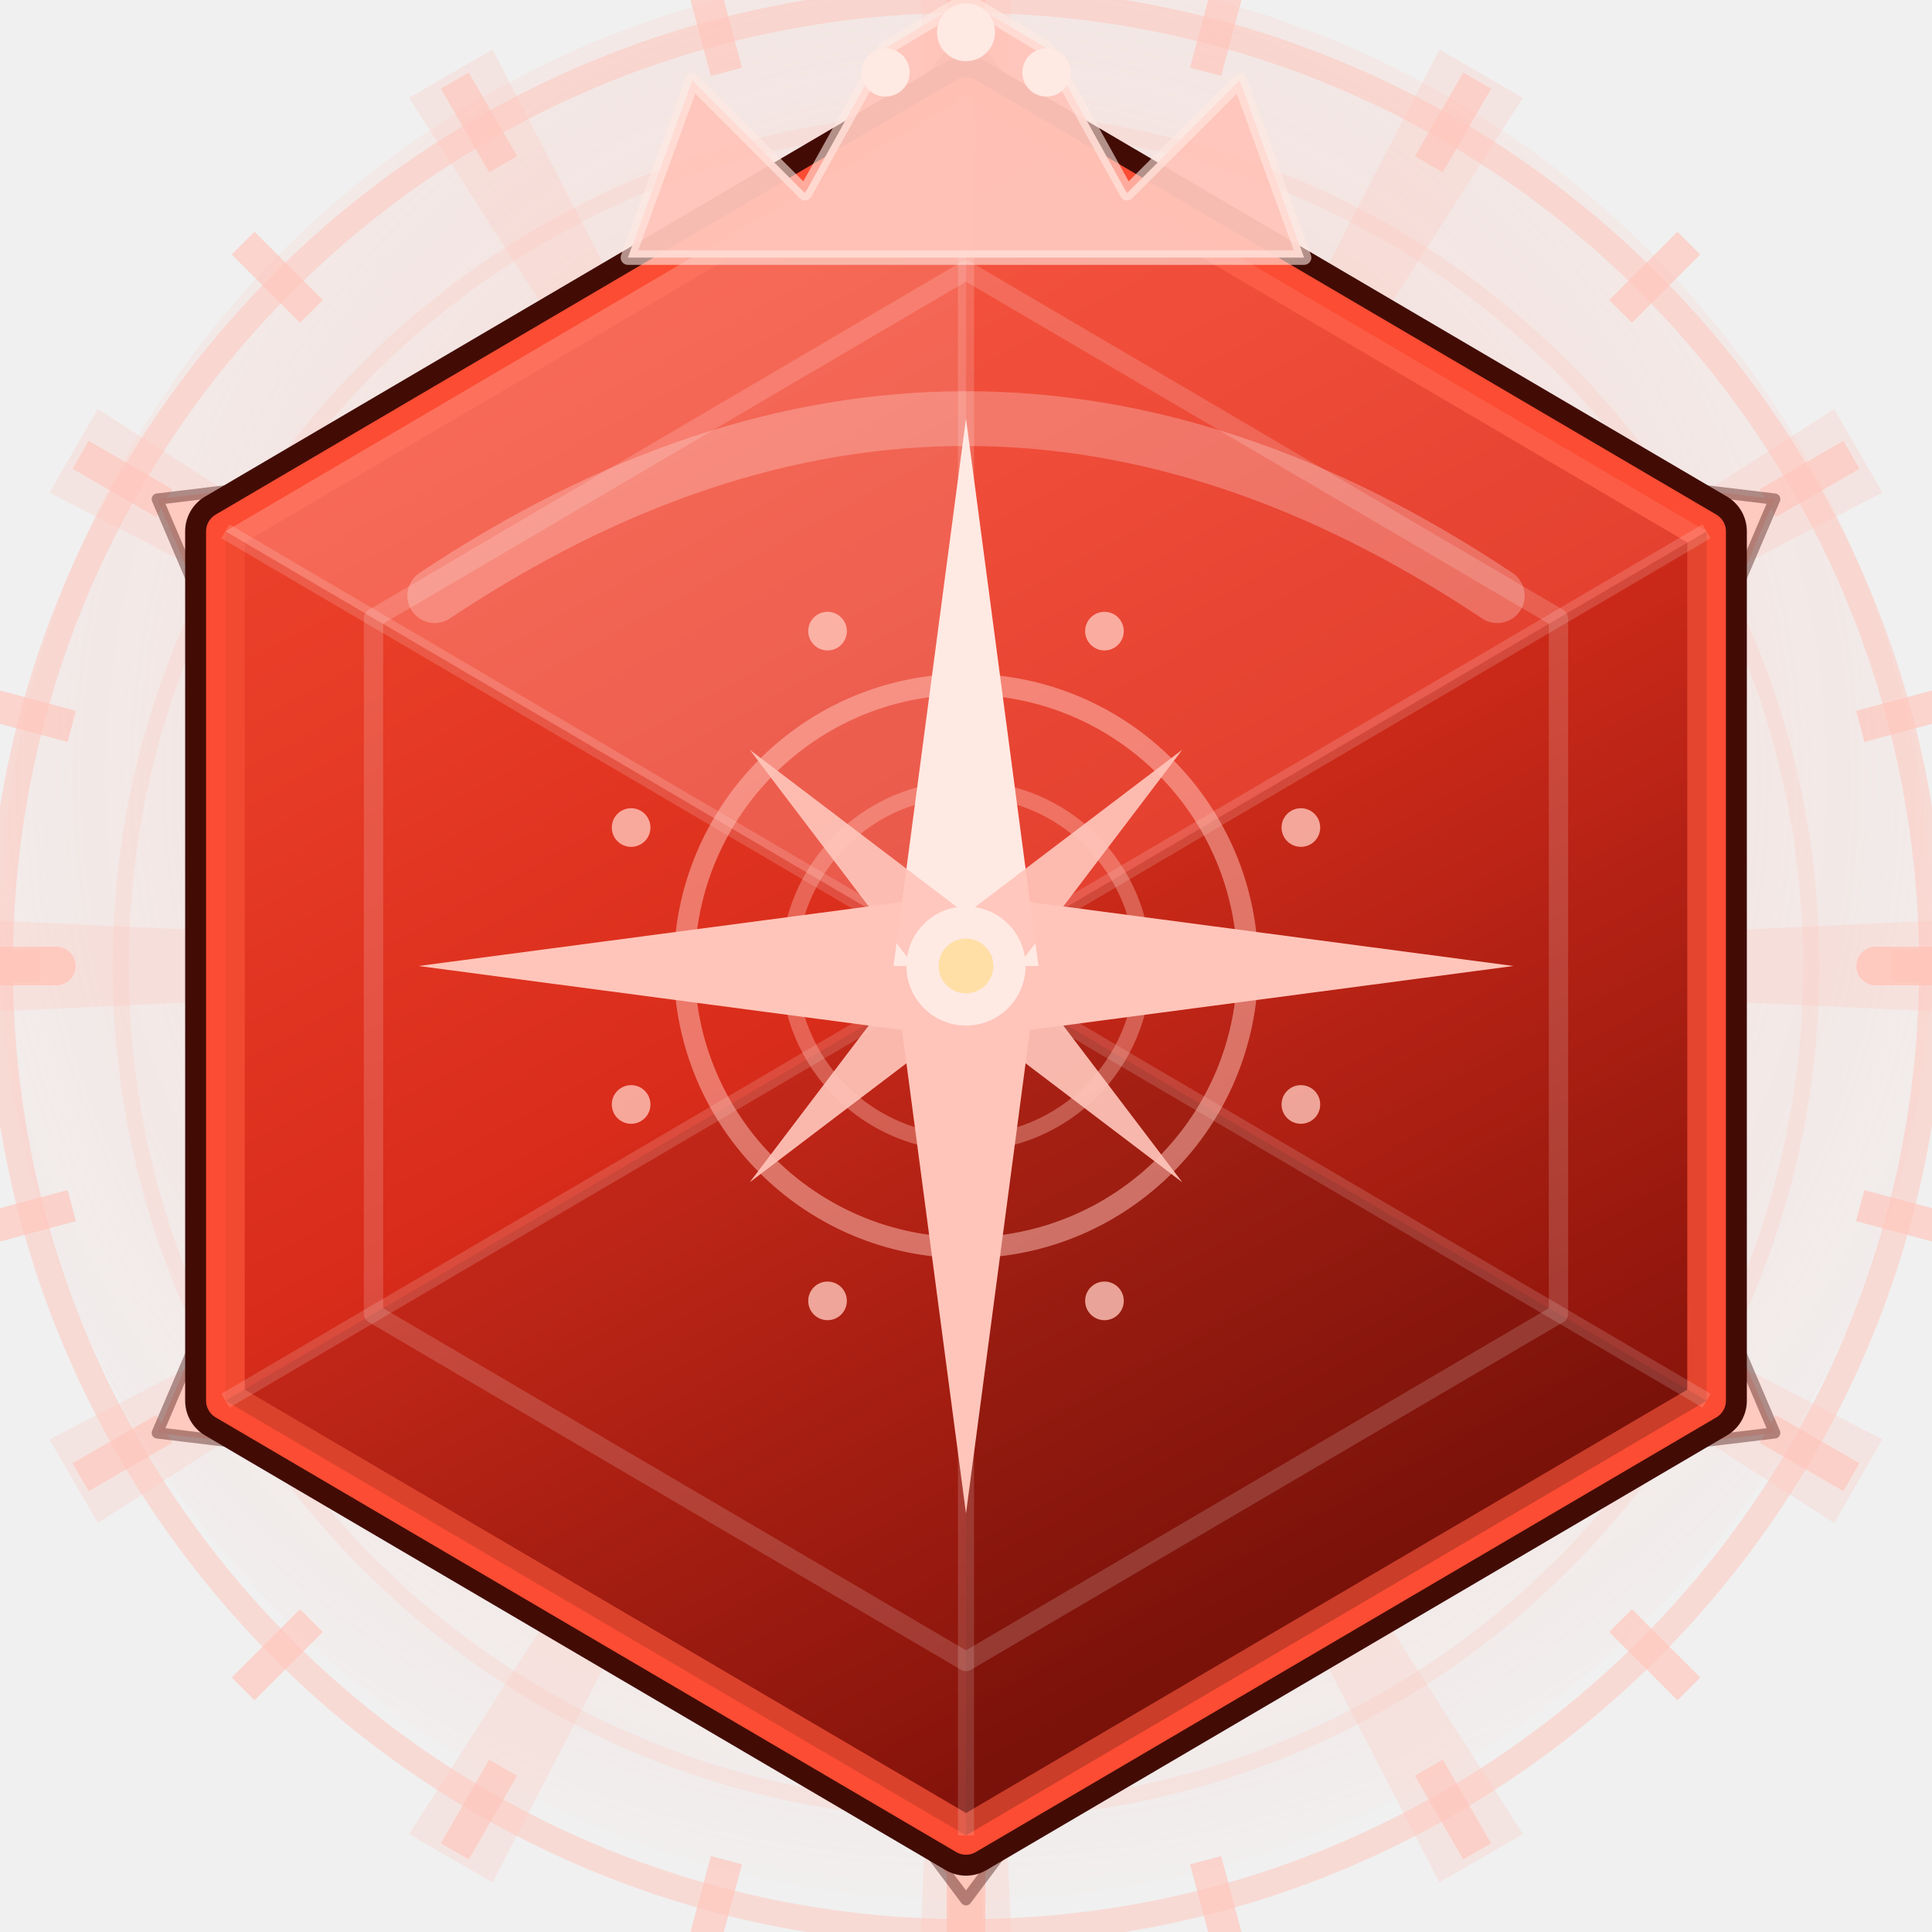
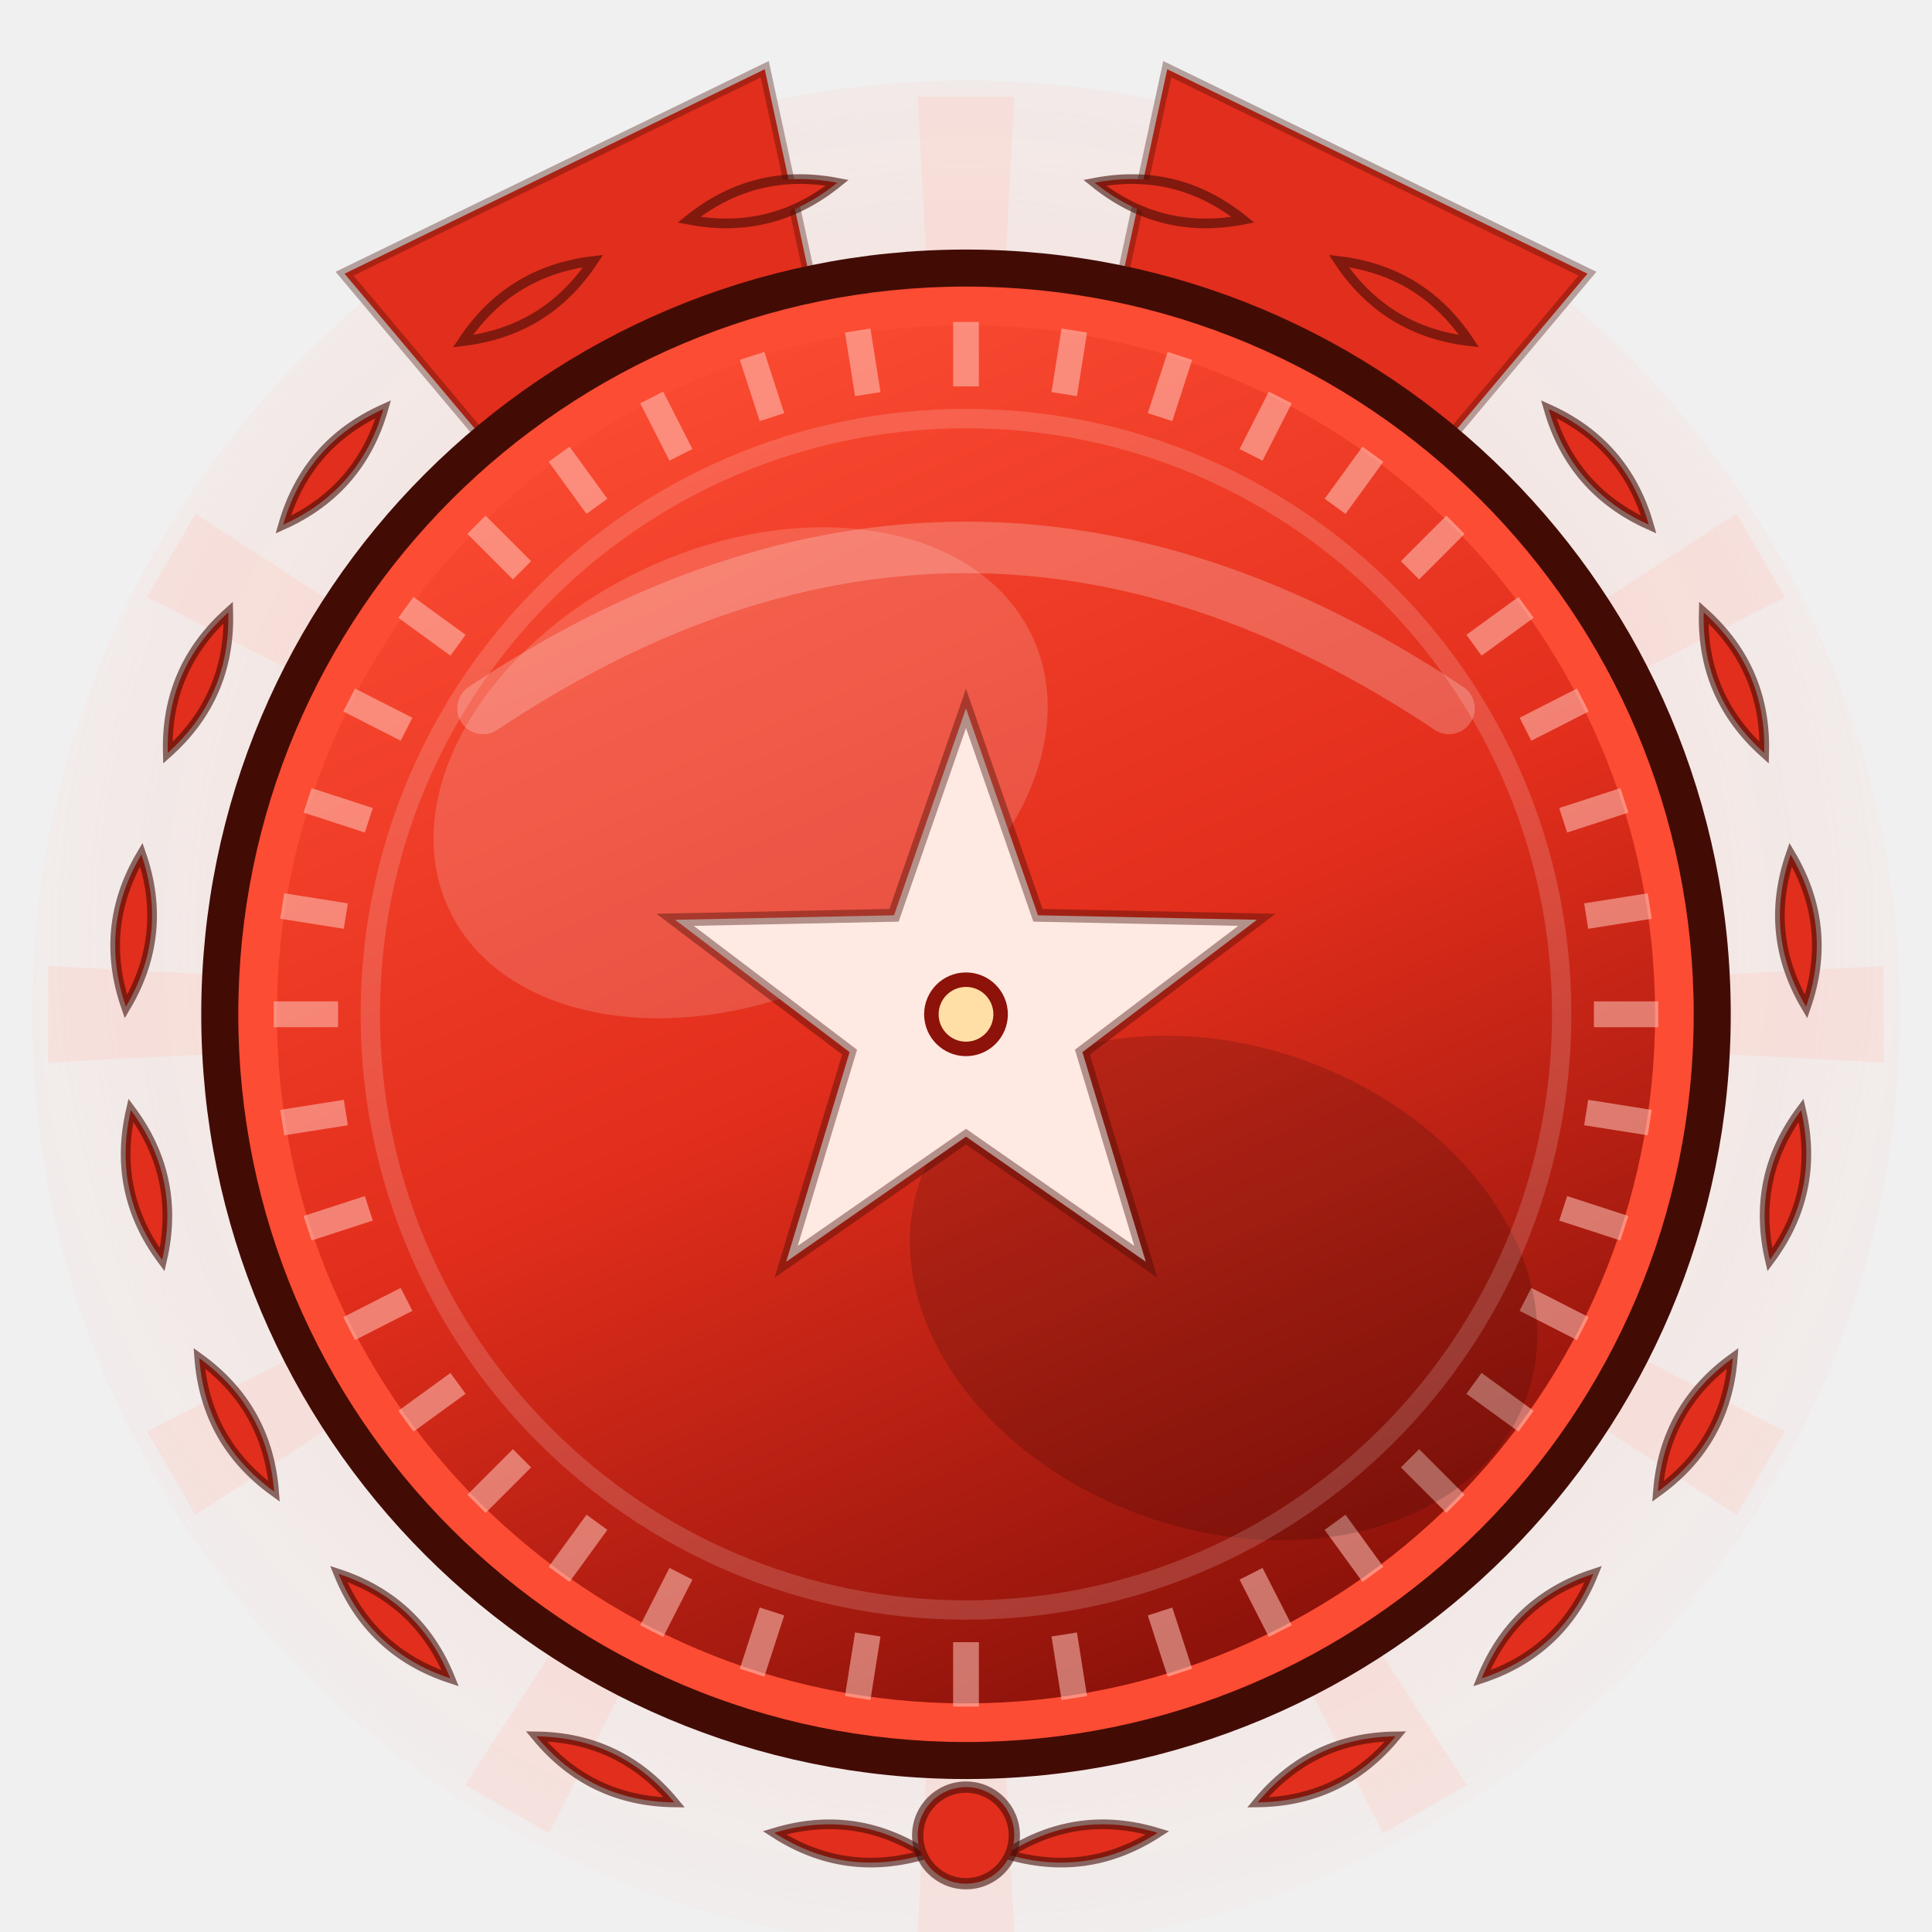
<svg xmlns="http://www.w3.org/2000/svg" viewBox="0 0 120 120">
  <defs>
-     <linearGradient id="g6" x1="0.16" y1="0.02" x2="0.62" y2="1">
+     <linearGradient id="g6" x1="0.18" y1="0.05" x2="0.6" y2="1">
      <stop offset="0" stop-color="#FC4C33" />
      <stop offset="0.52" stop-color="#E22E1C" />
      <stop offset="1" stop-color="#8C120A" />
    </linearGradient>
-     <radialGradient id="gl6" cx="0.5" cy="0.42" r="0.62">
+     <radialGradient id="gl6" cx="0.5" cy="0.46" r="0.6">
      <stop offset="0" stop-color="#FFC5BA" stop-opacity="0.58" />
      <stop offset="1" stop-color="#FFC5BA" stop-opacity="0" />
    </radialGradient>
-     <path id="lp" d="M60 26 L64.5 60 L55.5 60 Z" />
-     <path id="sp" d="M60 41 L62.6 60 L57.4 60 Z" />
-     <path id="tk" d="M60 2.5 L60 -3.5" />
-     <path id="ck" d="M60 3.5 L60 -7.5" />
-     <path id="nb" d="M55.5 8 L60 2 L64.5 8 Z" />
-     <path id="ry" d="M60 60 L57 -4 L63 -4 Z" />
+     <path id="tk" d="M60 20.0 L60 24.0" />
+     <path id="ry" d="M60 63 L57 6 L63 6 Z" />
  </defs>
-   <circle cx="60" cy="58" r="60" fill="url(#gl6)" />
-   <g fill="#FFC5BA" fill-opacity="0.28">
-     <use href="#ry" transform="rotate(0 60 60)" />
-     <use href="#ry" transform="rotate(30 60 60)" />
-     <use href="#ry" transform="rotate(60 60 60)" />
-     <use href="#ry" transform="rotate(90 60 60)" />
-     <use href="#ry" transform="rotate(120 60 60)" />
-     <use href="#ry" transform="rotate(150 60 60)" />
-     <use href="#ry" transform="rotate(180 60 60)" />
-     <use href="#ry" transform="rotate(210 60 60)" />
-     <use href="#ry" transform="rotate(240 60 60)" />
-     <use href="#ry" transform="rotate(270 60 60)" />
-     <use href="#ry" transform="rotate(300 60 60)" />
-     <use href="#ry" transform="rotate(330 60 60)" />
+   <circle cx="60" cy="63" r="58" fill="url(#gl6)" />
+   <g fill="#FFC5BA" fill-opacity="0.30">
+     <use href="#ry" transform="rotate(0 60 63)" />
+     <use href="#ry" transform="rotate(30 60 63)" />
+     <use href="#ry" transform="rotate(60 60 63)" />
+     <use href="#ry" transform="rotate(90 60 63)" />
+     <use href="#ry" transform="rotate(120 60 63)" />
+     <use href="#ry" transform="rotate(150 60 63)" />
+     <use href="#ry" transform="rotate(180 60 63)" />
+     <use href="#ry" transform="rotate(210 60 63)" />
+     <use href="#ry" transform="rotate(240 60 63)" />
+     <use href="#ry" transform="rotate(270 60 63)" />
+     <use href="#ry" transform="rotate(300 60 63)" />
+     <use href="#ry" transform="rotate(330 60 63)" />
  </g>
-   <circle cx="60" cy="60" r="60" fill="none" stroke="#FFC5BA" stroke-opacity="0.5" stroke-width="1.6" />
-   <circle cx="60" cy="60" r="52.5" fill="none" stroke="#FFC5BA" stroke-opacity="0.26" stroke-width="1" />
-   <g stroke="#FFC5BA" stroke-opacity="0.65" stroke-width="2">
-     <use href="#tk" transform="rotate(0 60 60)" />
-     <use href="#tk" transform="rotate(15 60 60)" />
-     <use href="#tk" transform="rotate(30 60 60)" />
-     <use href="#tk" transform="rotate(45 60 60)" />
-     <use href="#tk" transform="rotate(60 60 60)" />
-     <use href="#tk" transform="rotate(75 60 60)" />
-     <use href="#tk" transform="rotate(90 60 60)" />
-     <use href="#tk" transform="rotate(105 60 60)" />
-     <use href="#tk" transform="rotate(120 60 60)" />
-     <use href="#tk" transform="rotate(135 60 60)" />
-     <use href="#tk" transform="rotate(150 60 60)" />
-     <use href="#tk" transform="rotate(165 60 60)" />
-     <use href="#tk" transform="rotate(180 60 60)" />
-     <use href="#tk" transform="rotate(195 60 60)" />
-     <use href="#tk" transform="rotate(210 60 60)" />
-     <use href="#tk" transform="rotate(225 60 60)" />
-     <use href="#tk" transform="rotate(240 60 60)" />
-     <use href="#tk" transform="rotate(255 60 60)" />
-     <use href="#tk" transform="rotate(270 60 60)" />
-     <use href="#tk" transform="rotate(285 60 60)" />
-     <use href="#tk" transform="rotate(300 60 60)" />
-     <use href="#tk" transform="rotate(315 60 60)" />
-     <use href="#tk" transform="rotate(330 60 60)" />
-     <use href="#tk" transform="rotate(345 60 60)" />
+   <g fill="#E22E1C" stroke="#420C05" stroke-opacity="0.35" stroke-width="0.7">
+     <path d="M72.5 4.3 L98.6 17.0 L87.0 30.8 L68.7 21.9 Z" />
+     <path d="M47.5 4.3 L21.4 17.0 L33.0 30.8 L51.3 21.9 Z" />
  </g>
-   <g stroke="#FFC5BA" stroke-opacity="0.85" stroke-width="2.4" stroke-linecap="round">
-     <use href="#ck" transform="rotate(0 60 60)" />
-     <use href="#ck" transform="rotate(90 60 60)" />
-     <use href="#ck" transform="rotate(180 60 60)" />
-     <use href="#ck" transform="rotate(270 60 60)" />
+   <g>
+     <path d="M -4.75 0 Q 0 2.20 4.75 0 Q 0 -2.20 -4.75 0 Z" fill="#E22E1C" stroke="#420C05" stroke-width="0.6" stroke-opacity="0.6" transform="translate(72.6 12.5) rotate(14.0)" />
+     <path d="M -4.75 0 Q 0 2.20 4.75 0 Q 0 -2.20 -4.75 0 Z" fill="#E22E1C" stroke="#420C05" stroke-width="0.6" stroke-opacity="0.6" transform="translate(47.4 12.5) rotate(-14.0)" />
+     <path d="M -4.75 0 Q 0 2.20 4.75 0 Q 0 -2.20 -4.75 0 Z" fill="#E22E1C" stroke="#420C05" stroke-width="0.6" stroke-opacity="0.6" transform="translate(87.2 18.7) rotate(31.6)" />
+     <path d="M -4.75 0 Q 0 2.20 4.75 0 Q 0 -2.20 -4.75 0 Z" fill="#E22E1C" stroke="#420C05" stroke-width="0.6" stroke-opacity="0.6" transform="translate(32.8 18.7) rotate(-31.6)" />
+     <path d="M -4.75 0 Q 0 2.20 4.75 0 Q 0 -2.20 -4.75 0 Z" fill="#E22E1C" stroke="#420C05" stroke-width="0.6" stroke-opacity="0.6" transform="translate(99.3 29.0) rotate(49.1)" />
+     <path d="M -4.75 0 Q 0 2.20 4.75 0 Q 0 -2.20 -4.75 0 Z" fill="#E22E1C" stroke="#420C05" stroke-width="0.6" stroke-opacity="0.6" transform="translate(20.7 29.0) rotate(-49.1)" />
+     <path d="M -4.75 0 Q 0 2.20 4.75 0 Q 0 -2.20 -4.75 0 Z" fill="#E22E1C" stroke="#420C05" stroke-width="0.6" stroke-opacity="0.6" transform="translate(107.7 42.4) rotate(66.7)" />
+     <path d="M -4.75 0 Q 0 2.20 4.75 0 Q 0 -2.20 -4.75 0 Z" fill="#E22E1C" stroke="#420C05" stroke-width="0.6" stroke-opacity="0.6" transform="translate(12.3 42.4) rotate(-66.7)" />
+     <path d="M -4.75 0 Q 0 2.20 4.75 0 Q 0 -2.20 -4.75 0 Z" fill="#E22E1C" stroke="#420C05" stroke-width="0.6" stroke-opacity="0.6" transform="translate(111.7 57.8) rotate(84.2)" />
+     <path d="M -4.75 0 Q 0 2.20 4.75 0 Q 0 -2.20 -4.75 0 Z" fill="#E22E1C" stroke="#420C05" stroke-width="0.6" stroke-opacity="0.6" transform="translate(8.3 57.8) rotate(-84.2)" />
+     <path d="M -4.75 0 Q 0 2.20 4.75 0 Q 0 -2.20 -4.75 0 Z" fill="#E22E1C" stroke="#420C05" stroke-width="0.6" stroke-opacity="0.6" transform="translate(110.9 73.6) rotate(101.8)" />
+     <path d="M -4.75 0 Q 0 2.20 4.75 0 Q 0 -2.20 -4.75 0 Z" fill="#E22E1C" stroke="#420C05" stroke-width="0.6" stroke-opacity="0.6" transform="translate(9.1 73.6) rotate(-101.8)" />
+     <path d="M -4.75 0 Q 0 2.20 4.75 0 Q 0 -2.20 -4.75 0 Z" fill="#E22E1C" stroke="#420C05" stroke-width="0.6" stroke-opacity="0.6" transform="translate(105.3 88.5) rotate(119.3)" />
+     <path d="M -4.75 0 Q 0 2.20 4.75 0 Q 0 -2.20 -4.75 0 Z" fill="#E22E1C" stroke="#420C05" stroke-width="0.6" stroke-opacity="0.6" transform="translate(14.7 88.5) rotate(-119.3)" />
+     <path d="M -4.75 0 Q 0 2.20 4.75 0 Q 0 -2.20 -4.75 0 Z" fill="#E22E1C" stroke="#420C05" stroke-width="0.6" stroke-opacity="0.6" transform="translate(95.5 101.0) rotate(136.9)" />
+     <path d="M -4.75 0 Q 0 2.20 4.75 0 Q 0 -2.20 -4.75 0 Z" fill="#E22E1C" stroke="#420C05" stroke-width="0.6" stroke-opacity="0.6" transform="translate(24.5 101.0) rotate(-136.9)" />
+     <path d="M -4.75 0 Q 0 2.20 4.75 0 Q 0 -2.20 -4.75 0 Z" fill="#E22E1C" stroke="#420C05" stroke-width="0.6" stroke-opacity="0.6" transform="translate(82.4 109.9) rotate(154.4)" />
+     <path d="M -4.75 0 Q 0 2.20 4.75 0 Q 0 -2.20 -4.75 0 Z" fill="#E22E1C" stroke="#420C05" stroke-width="0.6" stroke-opacity="0.6" transform="translate(37.6 109.9) rotate(-154.4)" />
+     <path d="M -4.75 0 Q 0 2.20 4.75 0 Q 0 -2.20 -4.75 0 Z" fill="#E22E1C" stroke="#420C05" stroke-width="0.6" stroke-opacity="0.6" transform="translate(67.2 114.5) rotate(172.0)" />
+     <path d="M -4.75 0 Q 0 2.20 4.75 0 Q 0 -2.20 -4.75 0 Z" fill="#E22E1C" stroke="#420C05" stroke-width="0.6" stroke-opacity="0.6" transform="translate(52.8 114.5) rotate(-172.0)" />
+     <circle cx="60.0" cy="114.0" r="3" fill="#E22E1C" stroke="#420C05" stroke-width="0.7" stroke-opacity="0.6" />
  </g>
-   <g fill="#FFC5BA" fill-opacity="0.85" stroke="#420C05" stroke-opacity="0.4" stroke-width="0.7" stroke-linejoin="round">
-     <use href="#nb" transform="rotate(0 60 60)" />
-     <use href="#nb" transform="rotate(60 60 60)" />
-     <use href="#nb" transform="rotate(120 60 60)" />
-     <use href="#nb" transform="rotate(180 60 60)" />
-     <use href="#nb" transform="rotate(240 60 60)" />
-     <use href="#nb" transform="rotate(300 60 60)" />
+   <circle cx="60" cy="63" r="45" fill="none" stroke="#420C05" stroke-width="5" />
+   <circle cx="60" cy="63" r="44" fill="url(#g6)" stroke="#FC4C33" stroke-width="2.4" />
+   <g stroke="#FFC5BA" stroke-opacity="0.55" stroke-width="1.6">
+     <use href="#tk" transform="rotate(0.0 60.0 63.0)" />
+     <use href="#tk" transform="rotate(9.0 60.0 63.0)" />
+     <use href="#tk" transform="rotate(18.0 60.0 63.0)" />
+     <use href="#tk" transform="rotate(27.0 60.0 63.0)" />
+     <use href="#tk" transform="rotate(36.0 60.0 63.0)" />
+     <use href="#tk" transform="rotate(45.0 60.0 63.0)" />
+     <use href="#tk" transform="rotate(54.0 60.0 63.0)" />
+     <use href="#tk" transform="rotate(63.0 60.0 63.0)" />
+     <use href="#tk" transform="rotate(72.0 60.0 63.0)" />
+     <use href="#tk" transform="rotate(81.0 60.0 63.0)" />
+     <use href="#tk" transform="rotate(90.0 60.0 63.0)" />
+     <use href="#tk" transform="rotate(99.0 60.0 63.0)" />
+     <use href="#tk" transform="rotate(108.0 60.0 63.0)" />
+     <use href="#tk" transform="rotate(117.0 60.0 63.0)" />
+     <use href="#tk" transform="rotate(126.0 60.0 63.0)" />
+     <use href="#tk" transform="rotate(135.0 60.0 63.0)" />
+     <use href="#tk" transform="rotate(144.0 60.0 63.0)" />
+     <use href="#tk" transform="rotate(153.0 60.0 63.0)" />
+     <use href="#tk" transform="rotate(162.0 60.0 63.0)" />
+     <use href="#tk" transform="rotate(171.0 60.0 63.0)" />
+     <use href="#tk" transform="rotate(180.0 60.0 63.0)" />
+     <use href="#tk" transform="rotate(189.0 60.0 63.0)" />
+     <use href="#tk" transform="rotate(198.0 60.0 63.0)" />
+     <use href="#tk" transform="rotate(207.0 60.0 63.0)" />
+     <use href="#tk" transform="rotate(216.0 60.0 63.0)" />
+     <use href="#tk" transform="rotate(225.0 60.0 63.0)" />
+     <use href="#tk" transform="rotate(234.0 60.0 63.0)" />
+     <use href="#tk" transform="rotate(243.0 60.0 63.0)" />
+     <use href="#tk" transform="rotate(252.0 60.0 63.0)" />
+     <use href="#tk" transform="rotate(261.0 60.0 63.0)" />
+     <use href="#tk" transform="rotate(270.0 60.0 63.0)" />
+     <use href="#tk" transform="rotate(279.0 60.0 63.0)" />
+     <use href="#tk" transform="rotate(288.0 60.0 63.0)" />
+     <use href="#tk" transform="rotate(297.0 60.0 63.0)" />
+     <use href="#tk" transform="rotate(306.0 60.0 63.0)" />
+     <use href="#tk" transform="rotate(315.0 60.0 63.0)" />
+     <use href="#tk" transform="rotate(324.0 60.0 63.0)" />
+     <use href="#tk" transform="rotate(333.0 60.0 63.0)" />
+     <use href="#tk" transform="rotate(342.0 60.0 63.0)" />
+     <use href="#tk" transform="rotate(351.0 60.0 63.0)" />
  </g>
-   <path d="M60 6 L106 33 L106 87 L60 114 L14 87 L14 33 Z" fill="none" stroke="#420C05" stroke-width="5" stroke-linejoin="round" />
-   <path d="M60 6 L106 33 L106 87 L60 114 L14 87 L14 33 Z" fill="url(#g6)" stroke="#FC4C33" stroke-width="2.4" stroke-linejoin="round" />
-   <g stroke="none">
-     <path d="M60 60 L14 33 L60 6 Z" fill="#FFFFFF" fill-opacity="0.20" />
-     <path d="M60 60 L60 6 L106 33 Z" fill="#FFFFFF" fill-opacity="0.09" />
-     <path d="M60 60 L14 87 L14 33 Z" fill="#000000" fill-opacity="0.04" />
-     <path d="M60 60 L106 33 L106 87 Z" fill="#000000" fill-opacity="0.10" />
-     <path d="M60 60 L60 114 L14 87 Z" fill="#000000" fill-opacity="0.13" />
-     <path d="M60 60 L106 87 L60 114 Z" fill="#000000" fill-opacity="0.20" />
-   </g>
-   <g stroke="#FFFFFF" stroke-opacity="0.15" stroke-width="1">
-     <path d="M60 60 L60 6 M60 60 L106 33 M60 60 L106 87 M60 60 L60 114 M60 60 L14 87 M60 60 L14 33" />
-   </g>
-   <path d="M60 16.8 L96.8 38.4 L96.8 81.6 L60 103.2 L23.2 81.6 L23.2 38.4 Z" fill="none" stroke="#FFFFFF" stroke-opacity="0.16" stroke-width="1.2" stroke-linejoin="round" />
-   <path d="M27 37 Q60 15 93 37" fill="none" stroke="#FFFFFF" stroke-opacity="0.24" stroke-width="3.4" stroke-linecap="round" />
-   <path d="M39 16 L43 5 L50 12 L55 3 L60 0 L65 3 L70 12 L77 5 L81 16 Z" fill="#FFC5BA" fill-opacity="0.95" stroke="#FFE9E3" stroke-opacity="0.6" stroke-width="0.9" stroke-linejoin="round" />
-   <g fill="#FFE9E3">
-     <circle cx="55" cy="4.5" r="1.5" />
-     <circle cx="60" cy="2" r="1.8" />
-     <circle cx="65" cy="4.5" r="1.5" />
-   </g>
-   <circle cx="60" cy="60" r="17.5" fill="none" stroke="#FFC5BA" stroke-opacity="0.5" stroke-width="1.3" />
-   <circle cx="60" cy="60" r="11" fill="none" stroke="#FFC5BA" stroke-opacity="0.36" stroke-width="1" />
-   <g fill="#FFC5BA" fill-opacity="0.8">
-     <circle cx="68.6" cy="39.2" r="1.2" />
-     <circle cx="80.8" cy="51.4" r="1.2" />
-     <circle cx="80.8" cy="68.6" r="1.2" />
-     <circle cx="68.6" cy="80.8" r="1.2" />
-     <circle cx="51.4" cy="80.8" r="1.2" />
-     <circle cx="39.2" cy="68.6" r="1.2" />
-     <circle cx="39.2" cy="51.4" r="1.2" />
-     <circle cx="51.4" cy="39.2" r="1.2" />
-   </g>
-   <g fill="#FFC5BA">
-     <use href="#lp" transform="rotate(90 60 60)" />
-     <use href="#lp" transform="rotate(180 60 60)" />
-     <use href="#lp" transform="rotate(270 60 60)" />
-   </g>
-   <use href="#lp" fill="#FFE9E3" />
-   <g fill="#FFC5BA" fill-opacity="0.92">
-     <use href="#sp" transform="rotate(45 60 60)" />
-     <use href="#sp" transform="rotate(135 60 60)" />
-     <use href="#sp" transform="rotate(225 60 60)" />
-     <use href="#sp" transform="rotate(315 60 60)" />
-   </g>
-   <circle cx="60" cy="60" r="3.7" fill="#FFE9E3" />
-   <circle cx="60" cy="60" r="1.6" fill="#8C120A" />
-   <circle cx="60" cy="60" r="1.7" fill="#FFDFA6" />
+   <ellipse cx="46" cy="48" rx="20" ry="14" fill="#FFFFFF" fill-opacity="0.16" transform="rotate(-25 46 48)" />
+   <ellipse cx="76" cy="80" rx="20" ry="15" fill="#000000" fill-opacity="0.16" transform="rotate(20 76 80)" />
+   <circle cx="60" cy="63" r="37" fill="none" stroke="#FFFFFF" stroke-opacity="0.16" stroke-width="1.2" />
+   <path d="M30 44 Q60 24 90 44" fill="none" stroke="#FFFFFF" stroke-opacity="0.22" stroke-width="3.2" stroke-linecap="round" />
+   <path d="M 60.00 44.00 L 64.47 56.85 L 78.07 57.13 L 67.23 65.35 L 71.17 78.37 L 60.00 70.60 L 48.83 78.37 L 52.77 65.35 L 41.93 57.13 L 55.53 56.85 Z" fill="#FFE9E3" stroke="#420C05" stroke-width="0.8" stroke-opacity="0.4" />
+   <circle cx="60" cy="63" r="2.6" fill="#8C120A" />
+   <circle cx="60" cy="63" r="1.7" fill="#FFDFA6" />
</svg>
